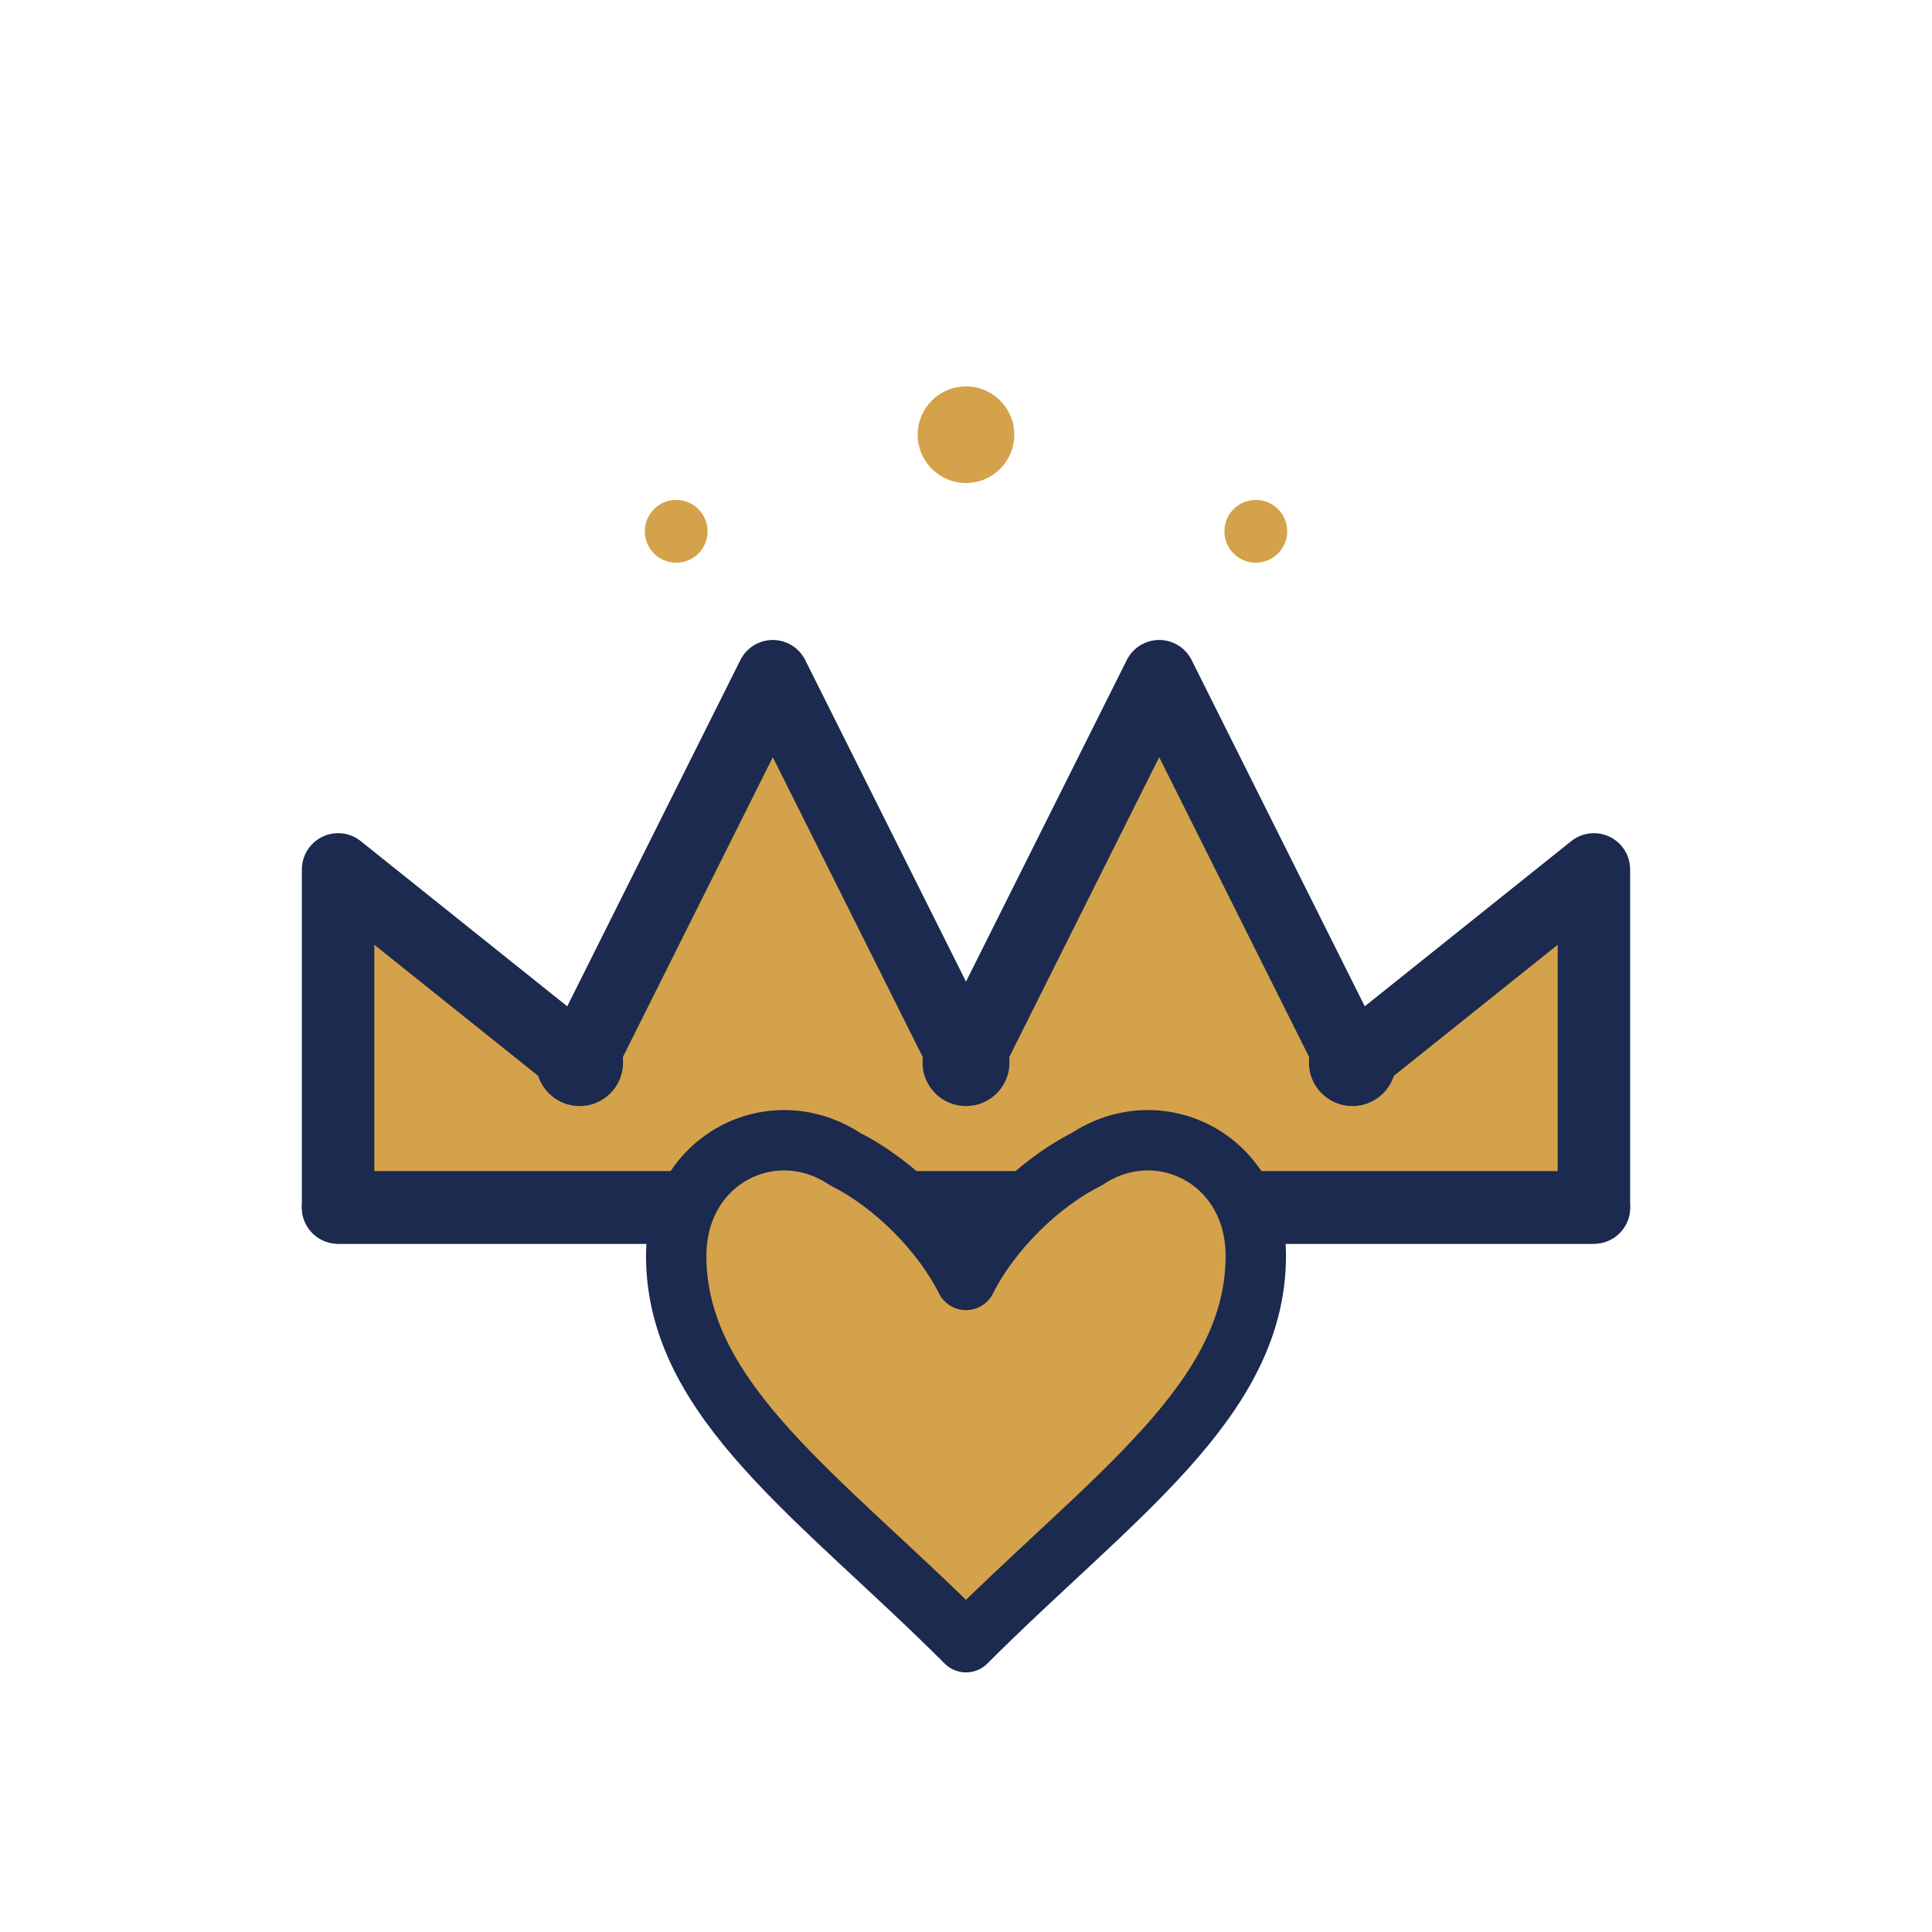
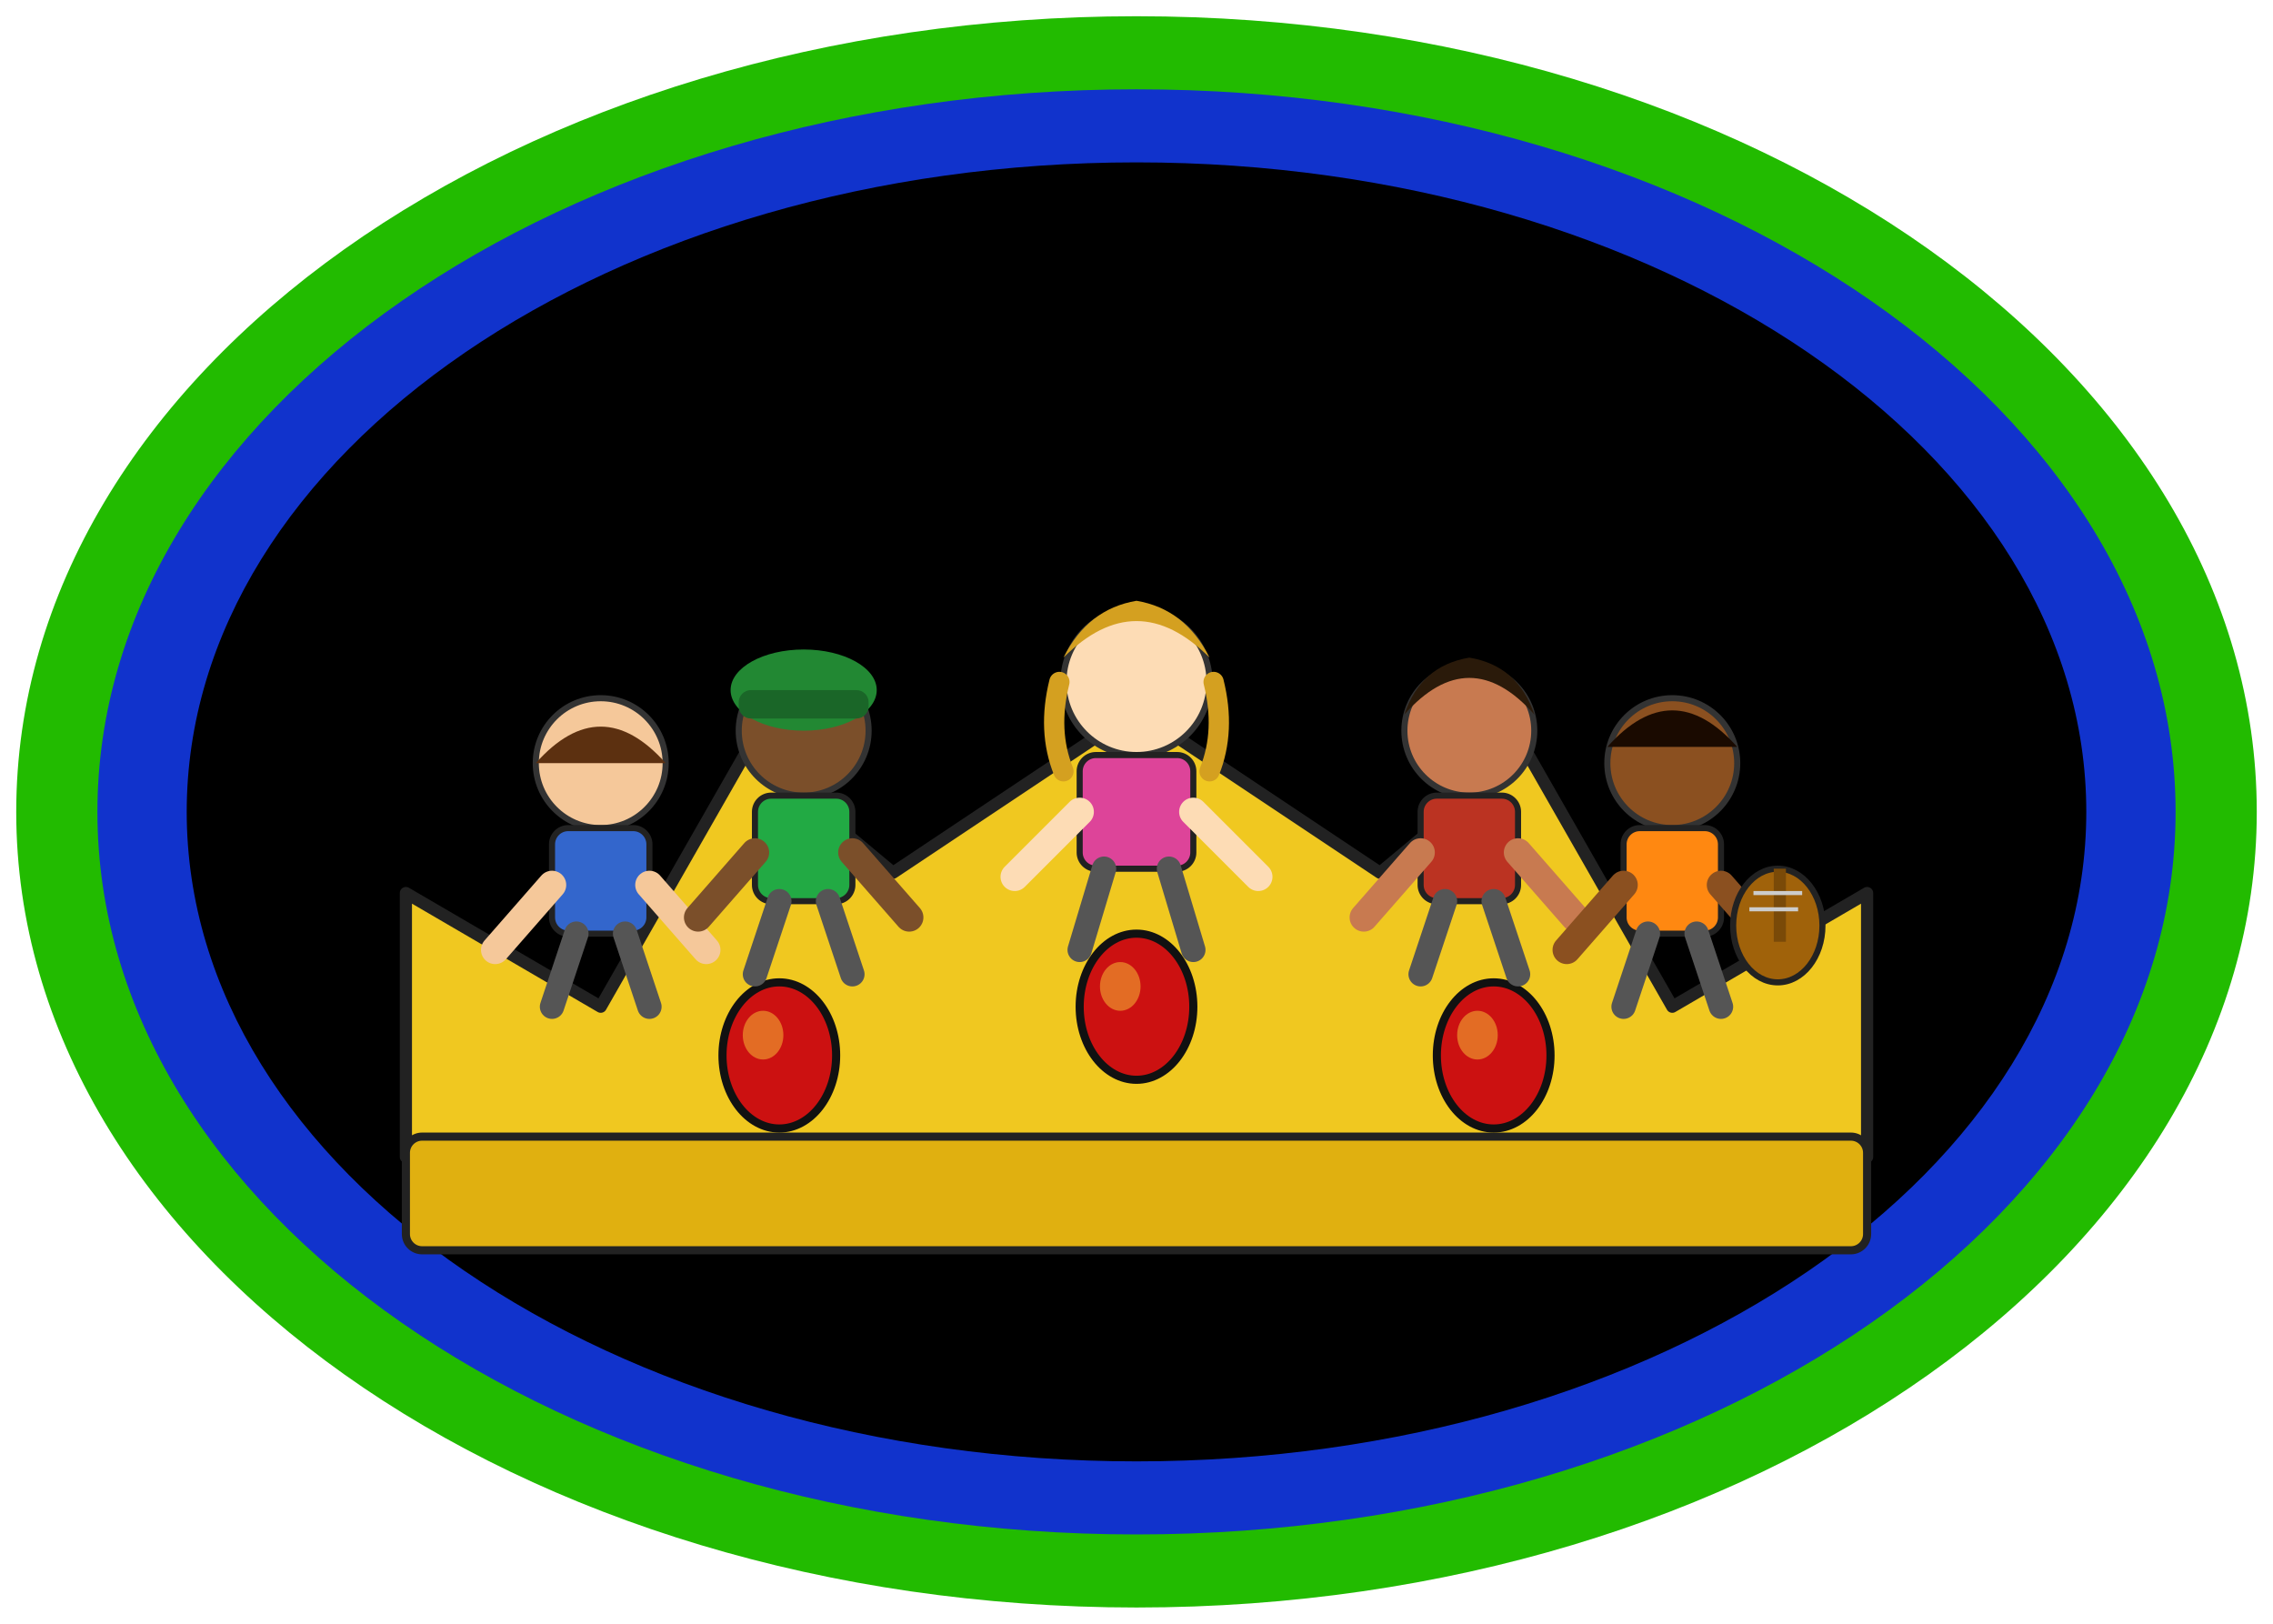
- <svg xmlns="http://www.w3.org/2000/svg" viewBox="0 0 80 80" role="img" aria-label="Kinders van die Koning">
-   <g fill="none" stroke="#1B2A4E" stroke-width="3" stroke-linecap="round" stroke-linejoin="round">
-     <path d="M14 50 L14 36 L24 44 L32 28 L40 44 L48 28 L56 44 L66 36 L66 50 Z" fill="#D4A24B" stroke="#1B2A4E" />
-     <line x1="14" y1="50" x2="66" y2="50" />
-     <circle cx="24" cy="44" r="1.8" fill="#1B2A4E" stroke="none" />
-     <circle cx="40" cy="44" r="1.8" fill="#1B2A4E" stroke="none" />
-     <circle cx="56" cy="44" r="1.8" fill="#1B2A4E" stroke="none" />
-   </g>
-   <path d="M40 68 C 34 62, 28 58, 28 52 C 28 48, 32 46, 35 48 C 37 49, 39 51, 40 53 C 41 51, 43 49, 45 48 C 48 46, 52 48, 52 52 C 52 58, 46 62, 40 68 Z" fill="#D4A24B" stroke="#1B2A4E" stroke-width="2.5" stroke-linejoin="round" />
-   <g fill="#D4A24B">
-     <circle cx="40" cy="18" r="2" />
-     <circle cx="28" cy="22" r="1.3" />
-     <circle cx="52" cy="22" r="1.3" />
-   </g>
+ <svg xmlns="http://www.w3.org/2000/svg" viewBox="0 0 560 400" role="img" aria-label="Kinders vir die Koning">
+   <ellipse cx="280" cy="200" rx="276" ry="196" fill="#22BB00" />
+   <ellipse cx="280" cy="200" rx="256" ry="178" fill="#1133CC" />
+   <ellipse cx="280" cy="200" rx="234" ry="160" fill="#000000" />
+   <polygon points="100,285 100,220 148,248 184,185 220,215 280,175 340,215 376,185 412,248 460,220 460,285" fill="#F0C820" stroke="#222" stroke-width="3" stroke-linejoin="round" />
+   <rect x="100" y="280" width="360" height="28" rx="4" fill="#E0B010" stroke="#222" stroke-width="2" />
+   <ellipse cx="192" cy="260" rx="14" ry="18" fill="#CC1111" stroke="#111" stroke-width="2" />
+   <ellipse cx="280" cy="248" rx="14" ry="18" fill="#CC1111" stroke="#111" stroke-width="2" />
+   <ellipse cx="368" cy="260" rx="14" ry="18" fill="#CC1111" stroke="#111" stroke-width="2" />
+   <ellipse cx="188" cy="255" rx="5" ry="6" fill="rgba(255,220,60,0.45)" />
+   <ellipse cx="276" cy="243" rx="5" ry="6" fill="rgba(255,220,60,0.45)" />
+   <ellipse cx="364" cy="255" rx="5" ry="6" fill="rgba(255,220,60,0.45)" />
+   <circle cx="148" cy="188" r="16" fill="#F5C89A" stroke="#333" stroke-width="1.5" />
+   <rect x="136" y="204" width="24" height="26" rx="4" fill="#3366CC" stroke="#222" stroke-width="1.5" />
+   <line x1="136" y1="218" x2="122" y2="234" stroke="#F5C89A" stroke-width="7" stroke-linecap="round" />
+   <line x1="160" y1="218" x2="174" y2="234" stroke="#F5C89A" stroke-width="7" stroke-linecap="round" />
+   <line x1="142" y1="230" x2="136" y2="248" stroke="#555" stroke-width="6" stroke-linecap="round" />
+   <line x1="154" y1="230" x2="160" y2="248" stroke="#555" stroke-width="6" stroke-linecap="round" />
+   <path d="M132,188 Q148,170 164,188" fill="#5C3010" stroke="none" />
+   <circle cx="198" cy="180" r="16" fill="#7B4F2A" stroke="#333" stroke-width="1.5" />
+   <rect x="186" y="196" width="24" height="26" rx="4" fill="#22AA44" stroke="#222" stroke-width="1.5" />
+   <line x1="186" y1="210" x2="172" y2="226" stroke="#7B4F2A" stroke-width="7" stroke-linecap="round" />
+   <line x1="210" y1="210" x2="224" y2="226" stroke="#7B4F2A" stroke-width="7" stroke-linecap="round" />
+   <line x1="192" y1="222" x2="186" y2="240" stroke="#555" stroke-width="6" stroke-linecap="round" />
+   <line x1="204" y1="222" x2="210" y2="240" stroke="#555" stroke-width="6" stroke-linecap="round" />
+   <ellipse cx="198" cy="170" rx="18" ry="10" fill="#228833" />
+   <rect x="182" y="170" width="32" height="7" rx="3" fill="#1A6628" />
+   <circle cx="280" cy="168" r="18" fill="#FDDCB5" stroke="#333" stroke-width="1.5" />
+   <rect x="266" y="186" width="28" height="28" rx="4" fill="#DD4499" stroke="#222" stroke-width="1.5" />
+   <line x1="266" y1="200" x2="250" y2="216" stroke="#FDDCB5" stroke-width="7" stroke-linecap="round" />
+   <line x1="294" y1="200" x2="310" y2="216" stroke="#FDDCB5" stroke-width="7" stroke-linecap="round" />
+   <line x1="272" y1="214" x2="266" y2="234" stroke="#555" stroke-width="6" stroke-linecap="round" />
+   <line x1="288" y1="214" x2="294" y2="234" stroke="#555" stroke-width="6" stroke-linecap="round" />
+   <path d="M262,162 Q280,144 298,162 Q292,150 280,148 Q268,150 262,162Z" fill="#D4A020" />
+   <path d="M261,168 Q258,180 262,190" fill="none" stroke="#D4A020" stroke-width="5" stroke-linecap="round" />
+   <path d="M299,168 Q302,180 298,190" fill="none" stroke="#D4A020" stroke-width="5" stroke-linecap="round" />
+   <circle cx="362" cy="180" r="16" fill="#C87A50" stroke="#333" stroke-width="1.5" />
+   <rect x="350" y="196" width="24" height="26" rx="4" fill="#BB3322" stroke="#222" stroke-width="1.5" />
+   <line x1="350" y1="210" x2="336" y2="226" stroke="#C87A50" stroke-width="7" stroke-linecap="round" />
+   <line x1="374" y1="210" x2="388" y2="226" stroke="#C87A50" stroke-width="7" stroke-linecap="round" />
+   <line x1="356" y1="222" x2="350" y2="240" stroke="#555" stroke-width="6" stroke-linecap="round" />
+   <line x1="368" y1="222" x2="374" y2="240" stroke="#555" stroke-width="6" stroke-linecap="round" />
+   <path d="M346,176 Q362,158 378,176 Q374,164 362,162 Q350,164 346,176Z" fill="#2A1A0A" />
+   <circle cx="412" cy="188" r="16" fill="#8B5020" stroke="#333" stroke-width="1.5" />
+   <rect x="400" y="204" width="24" height="26" rx="4" fill="#FF8811" stroke="#222" stroke-width="1.5" />
+   <line x1="400" y1="218" x2="386" y2="234" stroke="#8B5020" stroke-width="7" stroke-linecap="round" />
+   <line x1="424" y1="218" x2="438" y2="234" stroke="#8B5020" stroke-width="7" stroke-linecap="round" />
+   <line x1="406" y1="230" x2="400" y2="248" stroke="#555" stroke-width="6" stroke-linecap="round" />
+   <line x1="418" y1="230" x2="424" y2="248" stroke="#555" stroke-width="6" stroke-linecap="round" />
+   <ellipse cx="438" cy="228" rx="11" ry="14" fill="#A0620A" stroke="#222" stroke-width="1.5" />
+   <rect x="437" y="214" width="3" height="18" fill="#7A4A08" />
+   <line x1="432" y1="220" x2="444" y2="220" stroke="#ccc" stroke-width="1" />
+   <line x1="431" y1="224" x2="443" y2="224" stroke="#ccc" stroke-width="1" />
+   <path d="M396,184 Q412,166 428,184" fill="#1A0A00" stroke="none" />
</svg>
